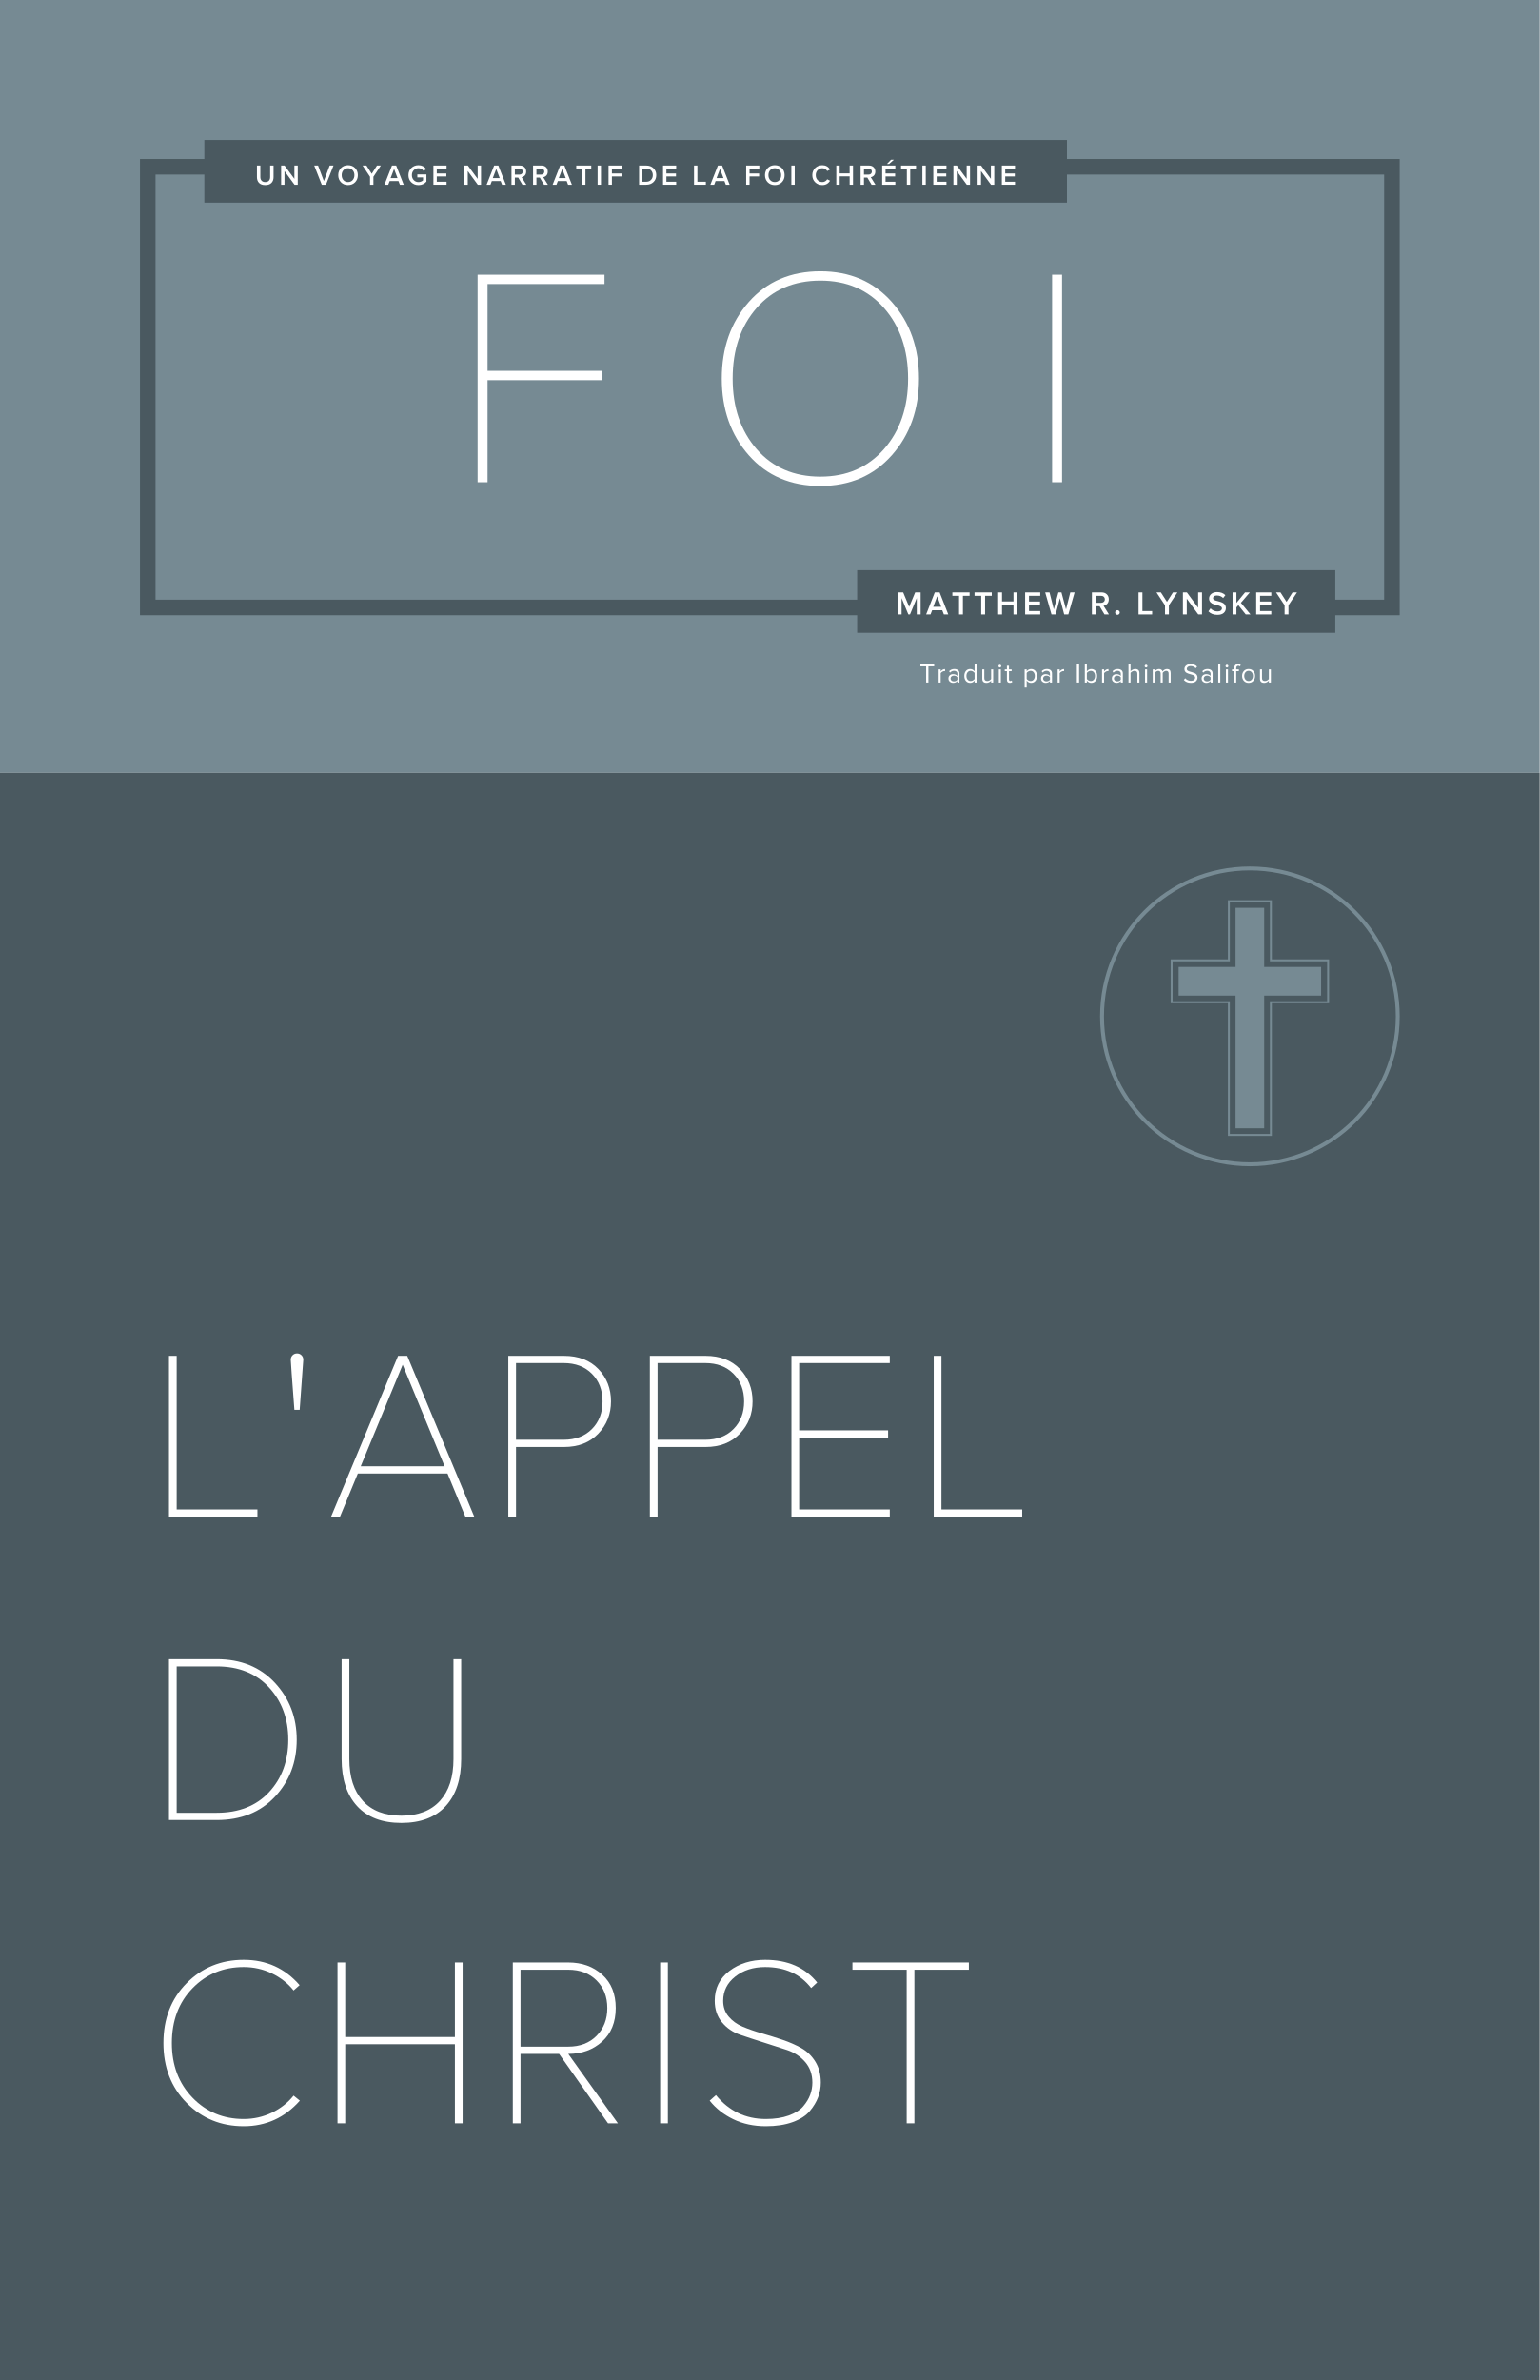
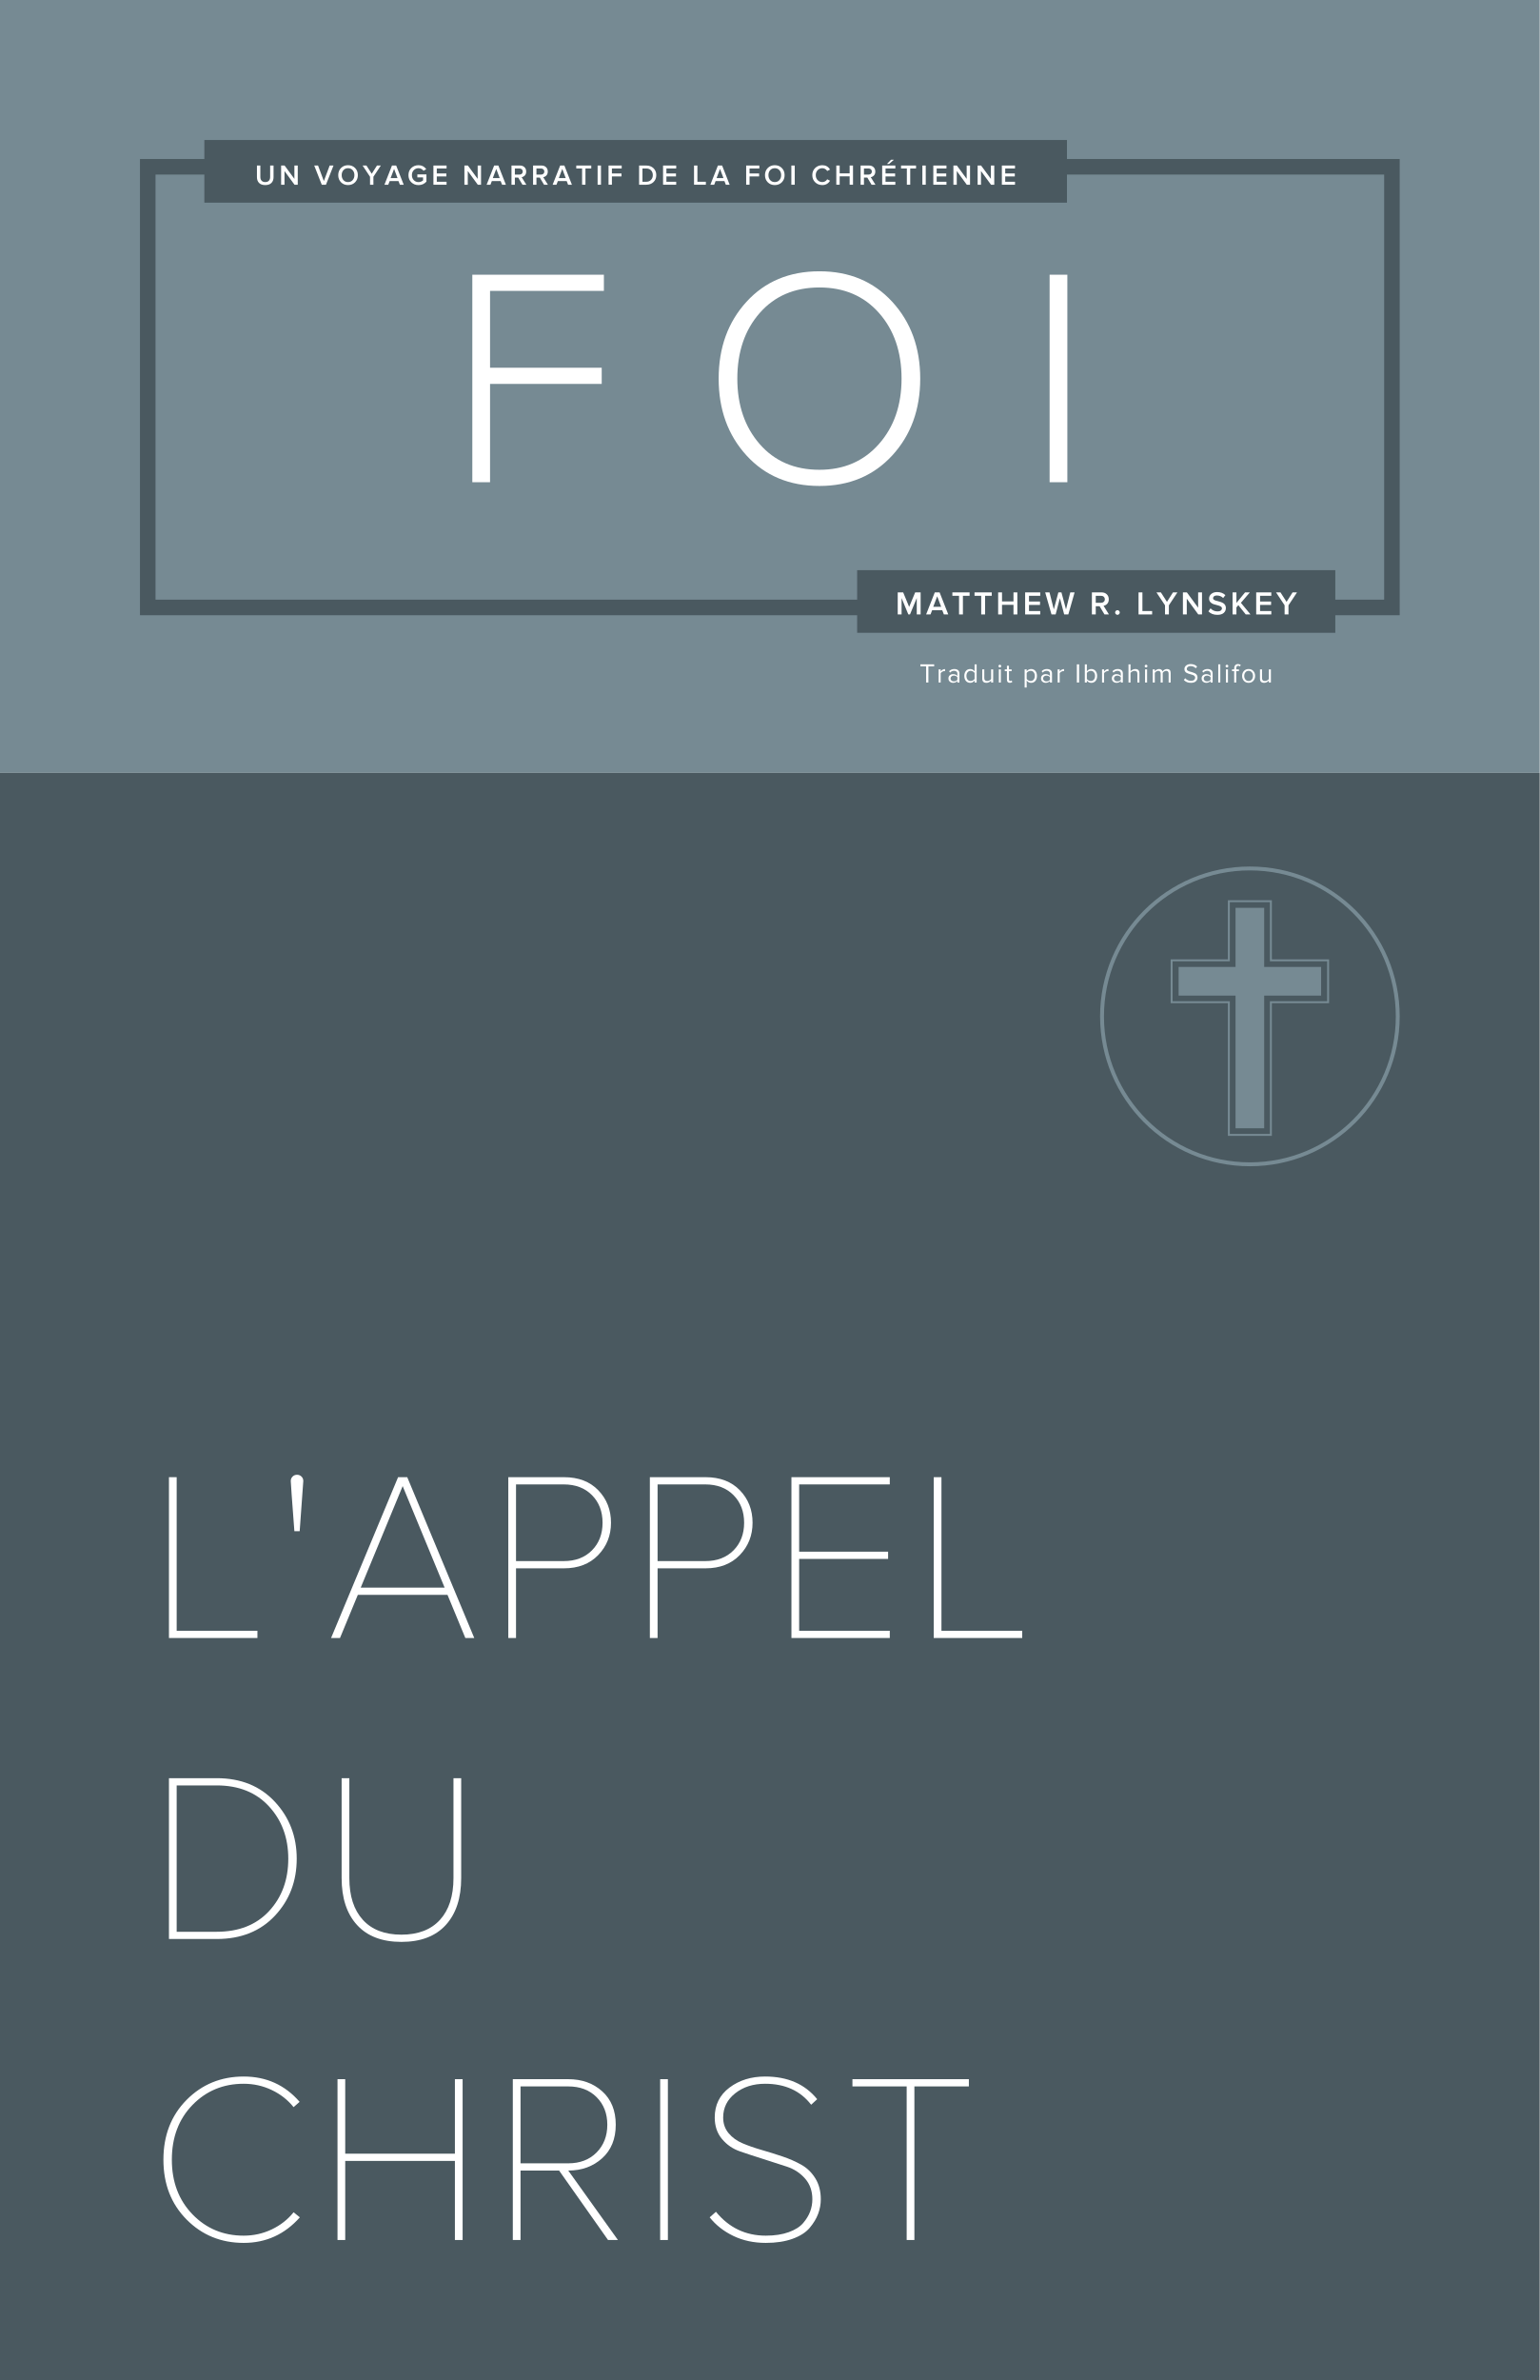
<svg xmlns="http://www.w3.org/2000/svg" id="Layer_1" data-name="Layer 1" viewBox="0 0 396 612">
  <defs>
    <clipPath id="clippath">
      <rect width="396" height="612" style="fill: none;" />
    </clipPath>
  </defs>
  <rect width="396" height="198.72" style="fill: #768a93;" />
  <rect y="198.72" width="396" height="413.28" style="fill: #4a5960;" />
  <rect x="38" y="42.89" width="320" height="113.31" style="fill: none; stroke: #4a5960; stroke-width: 4px;" />
  <rect x="52.56" y="36" width="221.86" height="16.11" style="fill: #4a5960;" />
  <path transform="translate(65.56,47.50) scale(0.0074,-0.0074)" d="M360 -12Q218 -12 144.5 62.0Q71 136 71 263V667H189V267Q189 186 233.5 139.0Q278 92 360.0 92.0Q442 92 486.0 139.0Q530 186 530 267V667H648V264Q648 136 574.5 62.0Q501 -12 360 -12Z" fill="#fff" />
  <path transform="translate(71.78,47.50) scale(0.0074,-0.0074)" d="M649 0H536L188 476V0H71V667H191L532 204V667H649Z" fill="#fff" />
  <path transform="translate(80.81,47.50) scale(0.0074,-0.0074)" d="M409 0H263L1 667H134L336 127L538 667H671Z" fill="#fff" />
  <path transform="translate(86.69,47.50) scale(0.0074,-0.0074)" d="M627.0 85.5Q531 -12 382.0 -12.0Q233 -12 137.0 85.5Q41 183 41.0 333.0Q41 483 137.0 580.5Q233 678 382.0 678.0Q531 678 627.0 580.5Q723 483 723.0 333.0Q723 183 627.0 85.5ZM382 92Q481 92 542.0 160.5Q603 229 603 333Q603 438 542.0 506.0Q481 574 382 574Q282 574 221.5 506.0Q161 438 161.0 333.0Q161 228 221.5 160.0Q282 92 382 92Z" fill="#fff" />
  <path transform="translate(93.25,47.50) scale(0.0074,-0.0074)" d="M377 0H260V277L1 667H135L319 381L501 667H635L377 277Z" fill="#fff" />
  <path transform="translate(98.87,47.50) scale(0.0074,-0.0074)" d="M671 0H538L489 128H183L134 0H1L263 667H409ZM456 231 336 549 216 231Z" fill="#fff" />
  <path transform="translate(104.75,47.50) scale(0.0074,-0.0074)" d="M391 -13Q243 -13 142.0 83.0Q41 179 41.0 333.0Q41 487 142.0 582.5Q243 678 391 678Q563 678 660 539L564 485Q536 524 490.5 549.0Q445 574 391 574Q292 574 226.5 506.0Q161 438 161.0 333.0Q161 228 226.5 159.5Q292 91 391 91Q438 91 480.5 109.0Q523 127 549 151V255H350V358H666V108Q557 -13 391 -13Z" fill="#fff" />
  <path transform="translate(110.95,47.50) scale(0.0074,-0.0074)" d="M528 0H71V667H528V564H188V391H521V288H188V103H528Z" fill="#fff" />
  <path transform="translate(118.92,47.50) scale(0.0074,-0.0074)" d="M649 0H536L188 476V0H71V667H191L532 204V667H649Z" fill="#fff" />
  <path transform="translate(125.15,47.50) scale(0.0074,-0.0074)" d="M671 0H538L489 128H183L134 0H1L263 667H409ZM456 231 336 549 216 231Z" fill="#fff" />
  <path transform="translate(131.03,47.50) scale(0.0074,-0.0074)" d="M587 0H452L304 249H188V0H71V667H364Q462 667 522.0 609.0Q582 551 582 458Q582 374 536.0 323.5Q490 273 424 262ZM348 352Q398 352 430.0 381.0Q462 410 462.0 458.0Q462 506 430.0 535.0Q398 564 348 564H188V352Z" fill="#fff" />
  <path transform="translate(136.58,47.50) scale(0.0074,-0.0074)" d="M587 0H452L304 249H188V0H71V667H364Q462 667 522.0 609.0Q582 551 582 458Q582 374 536.0 323.5Q490 273 424 262ZM348 352Q398 352 430.0 381.0Q462 410 462.0 458.0Q462 506 430.0 535.0Q398 564 348 564H188V352Z" fill="#fff" />
  <path transform="translate(142.13,47.50) scale(0.0074,-0.0074)" d="M671 0H538L489 128H183L134 0H1L263 667H409ZM456 231 336 549 216 231Z" fill="#fff" />
  <path transform="translate(148.01,47.50) scale(0.0074,-0.0074)" d="M347 0H230V564H28V667H549V564H347Z" fill="#fff" />
  <path transform="translate(153.18,47.50) scale(0.0074,-0.0074)" d="M188 0H71V667H188Z" fill="#fff" />
  <path transform="translate(155.99,47.50) scale(0.0074,-0.0074)" d="M188 0H71V667H528V564H188V391H521V288H188Z" fill="#fff" />
  <path transform="translate(163.85,47.50) scale(0.0074,-0.0074)" d="M319 0H71V667H319Q474 667 571.0 574.0Q668 481 668 333Q668 186 571.5 93.0Q475 0 319 0ZM319 103Q424 103 486.0 169.0Q548 235 548 333Q548 434 487.5 499.0Q427 564 319 564H188V103Z" fill="#fff" />
  <path transform="translate(170.01,47.50) scale(0.0074,-0.0074)" d="M528 0H71V667H528V564H188V391H521V288H188V103H528Z" fill="#fff" />
  <path transform="translate(177.98,47.50) scale(0.0074,-0.0074)" d="M482 0H71V667H188V103H482Z" fill="#fff" />
  <path transform="translate(182.70,47.50) scale(0.0074,-0.0074)" d="M671 0H538L489 128H183L134 0H1L263 667H409ZM456 231 336 549 216 231Z" fill="#fff" />
  <path transform="translate(191.39,47.50) scale(0.0074,-0.0074)" d="M188 0H71V667H528V564H188V391H521V288H188Z" fill="#fff" />
  <path transform="translate(196.45,47.50) scale(0.0074,-0.0074)" d="M627.0 85.5Q531 -12 382.0 -12.0Q233 -12 137.0 85.5Q41 183 41.0 333.0Q41 483 137.0 580.5Q233 678 382.0 678.0Q531 678 627.0 580.5Q723 483 723.0 333.0Q723 183 627.0 85.5ZM382 92Q481 92 542.0 160.5Q603 229 603 333Q603 438 542.0 506.0Q481 574 382 574Q282 574 221.5 506.0Q161 438 161.0 333.0Q161 228 221.5 160.0Q282 92 382 92Z" fill="#fff" />
  <path transform="translate(203.01,47.50) scale(0.0074,-0.0074)" d="M188 0H71V667H188Z" fill="#fff" />
  <path transform="translate(208.62,47.50) scale(0.0074,-0.0074)" d="M391 -12Q241 -12 141.0 84.5Q41 181 41.0 333.0Q41 485 141.0 581.5Q241 678 391 678Q565 678 659 528L559 477Q534 520 488.5 547.0Q443 574 391 574Q292 574 226.5 506.0Q161 438 161.0 333.0Q161 228 226.5 160.0Q292 92 391 92Q444 92 489.0 119.0Q534 146 559 189L659 138Q563 -12 391 -12Z" fill="#fff" />
  <path transform="translate(214.57,47.50) scale(0.0074,-0.0074)" d="M652 0H535V291H188V0H71V667H188V394H535V667H652Z" fill="#fff" />
  <path transform="translate(220.82,47.50) scale(0.0074,-0.0074)" d="M587 0H452L304 249H188V0H71V667H364Q462 667 522.0 609.0Q582 551 582 458Q582 374 536.0 323.5Q490 273 424 262ZM348 352Q398 352 430.0 381.0Q462 410 462.0 458.0Q462 506 430.0 535.0Q398 564 348 564H188V352Z" fill="#fff" />
  <path transform="translate(226.37,47.50) scale(0.0074,-0.0074)" d="M478 867 313 723H238L378 867ZM528 0H71V667H528V564H188V391H521V288H188V103H528Z" fill="#fff" />
  <path transform="translate(231.54,47.50) scale(0.0074,-0.0074)" d="M347 0H230V564H28V667H549V564H347Z" fill="#fff" />
  <path transform="translate(236.71,47.50) scale(0.0074,-0.0074)" d="M188 0H71V667H188Z" fill="#fff" />
  <path transform="translate(239.52,47.50) scale(0.0074,-0.0074)" d="M528 0H71V667H528V564H188V391H521V288H188V103H528Z" fill="#fff" />
  <path transform="translate(244.69,47.50) scale(0.0074,-0.0074)" d="M649 0H536L188 476V0H71V667H191L532 204V667H649Z" fill="#fff" />
  <path transform="translate(250.92,47.50) scale(0.0074,-0.0074)" d="M649 0H536L188 476V0H71V667H191L532 204V667H649Z" fill="#fff" />
  <path transform="translate(257.15,47.50) scale(0.0074,-0.0074)" d="M528 0H71V667H528V564H188V391H521V288H188V103H528Z" fill="#fff" />
-   <path transform="translate(115.80,124.00) scale(0.08,-0.08)" d="M120 0H88V667H496V637H120V358H489V328H120Z" fill="#fff" />
-   <path transform="translate(180.44,124.00) scale(0.08,-0.08)" d="M382 -12Q239 -12 152.0 86.5Q65 185 65.0 333.0Q65 481 152.0 579.5Q239 678 382 678Q524 678 611.5 579.5Q699 481 699.0 333.0Q699 185 611.5 86.5Q524 -12 382 -12ZM382 18Q509 18 586.5 106.5Q664 195 664 333Q664 472 586.5 560.0Q509 648 382 648Q254 648 177.0 560.0Q100 472 100 333Q100 195 177.0 106.5Q254 18 382 18Z" fill="#fff" />
-   <path transform="translate(263.56,124.00) scale(0.08,-0.08)" d="M120 0H88V667H120Z" fill="#fff" />
+   <path transform="translate(114.84,124.00) scale(0.08,-0.08)" d="M140 0H83V667H506V615H140V368H499V316H140Z" fill="#fff" />
+   <path transform="translate(180.20,124.00) scale(0.08,-0.08)" d="M382 -12Q237 -12 147.5 86.0Q58 184 58.0 333.0Q58 482 147.5 580.0Q237 678 382 678Q526 678 616.0 580.0Q706 482 706.0 333.0Q706 184 616.0 86.0Q526 -12 382 -12ZM382 40Q500 40 573.0 122.5Q646 205 646 333Q646 462 573.5 544.0Q501 626 382 626Q262 626 190.0 544.0Q118 462 118 333Q118 205 190.0 122.5Q262 40 382 40Z" fill="#fff" />
+   <path transform="translate(263.32,124.00) scale(0.08,-0.08)" d="M140 0H83V667H140Z" fill="#fff" />
  <rect x="220.46" y="146.61" width="122.98" height="16.11" style="fill: #4a5960;" />
  <path transform="translate(230.29,158.00) scale(0.0085,-0.0085)" d="M764 0H647V495L442 0H392L188 495V0H71V667H236L417 228L599 667H764Z" fill="#fff" />
  <path transform="translate(238.19,158.00) scale(0.0085,-0.0085)" d="M671 0H538L489 128H183L134 0H1L263 667H409ZM456 231 336 549 216 231Z" fill="#fff" />
  <path transform="translate(244.71,158.00) scale(0.0085,-0.0085)" d="M347 0H230V564H28V667H549V564H347Z" fill="#fff" />
  <path transform="translate(250.41,158.00) scale(0.0085,-0.0085)" d="M347 0H230V564H28V667H549V564H347Z" fill="#fff" />
  <path transform="translate(256.12,158.00) scale(0.0085,-0.0085)" d="M652 0H535V291H188V0H71V667H188V394H535V667H652Z" fill="#fff" />
  <path transform="translate(263.06,158.00) scale(0.0085,-0.0085)" d="M528 0H71V667H528V564H188V391H521V288H188V103H528Z" fill="#fff" />
  <path transform="translate(268.77,158.00) scale(0.0085,-0.0085)" d="M706 0H581L451 492L322 0H197L6 667H137L267 153L405 667H498L636 153L765 667H896Z" fill="#fff" />
  <path transform="translate(280.23,158.00) scale(0.0085,-0.0085)" d="M587 0H452L304 249H188V0H71V667H364Q462 667 522.0 609.0Q582 551 582 458Q582 374 536.0 323.5Q490 273 424 262ZM348 352Q398 352 430.0 381.0Q462 410 462.0 458.0Q462 506 430.0 535.0Q398 564 348 564H188V352Z" fill="#fff" />
  <path transform="translate(286.37,158.00) scale(0.0085,-0.0085)" d="M171.0 9.5Q150 -11 122.0 -11.0Q94 -11 73.0 9.5Q52 30 52.0 59.0Q52 88 73.0 108.5Q94 129 122.0 129.0Q150 129 171.0 108.5Q192 88 192.0 59.0Q192 30 171.0 9.5Z" fill="#fff" />
  <path transform="translate(292.23,158.00) scale(0.0085,-0.0085)" d="M482 0H71V667H188V103H482Z" fill="#fff" />
  <path transform="translate(297.43,158.00) scale(0.0085,-0.0085)" d="M377 0H260V277L1 667H135L319 381L501 667H635L377 277Z" fill="#fff" />
  <path transform="translate(303.64,158.00) scale(0.0085,-0.0085)" d="M649 0H536L188 476V0H71V667H191L532 204V667H649Z" fill="#fff" />
  <path transform="translate(310.56,158.00) scale(0.0085,-0.0085)" d="M299 -12Q127 -12 28 94L93 184Q179 92 304 92Q371 92 404.5 119.0Q438 146 438 183Q438 221 398.0 243.5Q358 266 301.0 279.0Q244 292 186.5 310.0Q129 328 89.0 371.0Q49 414 49 482Q49 566 116.5 621.5Q184 677 292 677Q446 677 542 584L475 497Q399 573 282 573Q230 573 199.5 550.5Q169 528 169 490Q169 465 190.5 448.0Q212 431 246.0 420.5Q280 410 321.5 400.0Q363 390 404.5 375.5Q446 361 480.0 340.0Q514 319 535.5 282.0Q557 245 557 194Q557 104 492.0 46.0Q427 -12 299 -12Z" fill="#fff" />
  <path transform="translate(316.41,158.00) scale(0.0085,-0.0085)" d="M614 0H470L246 281L188 213V0H71V667H188V349L449 667H594L323 352Z" fill="#fff" />
  <path transform="translate(322.49,158.00) scale(0.0085,-0.0085)" d="M528 0H71V667H528V564H188V391H521V288H188V103H528Z" fill="#fff" />
  <path transform="translate(328.19,158.00) scale(0.0085,-0.0085)" d="M377 0H260V277L1 667H135L319 381L501 667H635L377 277Z" fill="#fff" />
  <path transform="translate(236.50,175.50) scale(0.007,-0.007)" d="M326 0H243V593H32V667H538V593H326Z" fill="#fff" />
  <path transform="translate(240.89,175.50) scale(0.007,-0.007)" d="M150 0H75V483H150V405Q217 493 311 493V416Q297 419 281 419Q247 419 207.0 395.0Q167 371 150 342Z" fill="#fff" />
  <path transform="translate(243.60,175.50) scale(0.007,-0.007)" d="M452 0H377V55Q316 -12 217 -12Q150 -12 99.0 31.0Q48 74 48 148Q48 224 98.5 265.5Q149 307 217 307Q320 307 377 241V328Q377 376 343.0 403.0Q309 430 255 430Q170 430 107 363L72 415Q149 495 265 495Q348 495 400.0 455.0Q452 415 452 332ZM244 42Q334 42 377 102V193Q334 253 244 253Q192 253 158.5 223.5Q125 194 125 147Q125 101 158.5 71.5Q192 42 244 42Z" fill="#fff" />
  <path transform="translate(247.69,175.50) scale(0.007,-0.007)" d="M500 0H425V72Q363 -12 262 -12Q166 -12 106.5 56.5Q47 125 47 241Q47 356 106.5 425.5Q166 495 262 495Q362 495 425 410V667H500ZM280 55Q324 55 364.0 77.0Q404 99 425 131V350Q404 383 363.5 405.5Q323 428 280 428Q209 428 167.0 375.5Q125 323 125.0 241.0Q125 159 167.0 107.0Q209 55 280 55Z" fill="#fff" />
  <path transform="translate(252.11,175.50) scale(0.007,-0.007)" d="M476 0H401V68Q371 34 325.5 11.0Q280 -12 229 -12Q75 -12 75 142V483H150V165Q150 105 177.5 80.0Q205 55 258 55Q300 55 339.5 76.0Q379 97 401 128V483H476Z" fill="#fff" />
  <path transform="translate(256.37,175.50) scale(0.007,-0.007)" d="M112 552Q92 552 77.0 566.5Q62 581 62.0 602.0Q62 623 77.0 638.0Q92 653 112 653Q133 653 148.0 638.0Q163 623 163.0 602.0Q163 581 148.0 566.5Q133 552 112 552ZM150 0H75V483H150Z" fill="#fff" />
  <path transform="translate(258.35,175.50) scale(0.007,-0.007)" d="M197 -12Q144 -12 117.0 17.0Q90 46 90 101V417H10V483H90V615H165V483H263V417H165V117Q165 89 177.5 72.0Q190 55 214 55Q247 55 265 75L287 19Q254 -12 197 -12Z" fill="#fff" />
  <path transform="translate(263.01,175.50) scale(0.007,-0.007)" d="M313 -12Q211 -12 150 73V-184H75V483H150V411Q177 449 220.0 472.0Q263 495 313 495Q409 495 468.5 426.5Q528 358 528.0 242.0Q528 126 468.5 57.0Q409 -12 313 -12ZM294 55Q365 55 407.0 107.5Q449 160 449.0 242.0Q449 324 407.0 376.0Q365 428 294 428Q251 428 210.5 405.5Q170 383 150 351V133Q170 100 210.5 77.5Q251 55 294 55Z" fill="#fff" />
  <path transform="translate(267.41,175.50) scale(0.007,-0.007)" d="M452 0H377V55Q316 -12 217 -12Q150 -12 99.0 31.0Q48 74 48 148Q48 224 98.5 265.5Q149 307 217 307Q320 307 377 241V328Q377 376 343.0 403.0Q309 430 255 430Q170 430 107 363L72 415Q149 495 265 495Q348 495 400.0 455.0Q452 415 452 332ZM244 42Q334 42 377 102V193Q334 253 244 253Q192 253 158.5 223.5Q125 194 125 147Q125 101 158.5 71.5Q192 42 244 42Z" fill="#fff" />
  <path transform="translate(271.50,175.50) scale(0.007,-0.007)" d="M150 0H75V483H150V405Q217 493 311 493V416Q297 419 281 419Q247 419 207.0 395.0Q167 371 150 342Z" fill="#fff" />
  <path transform="translate(276.42,175.50) scale(0.007,-0.007)" d="M161 0H78V667H161Z" fill="#fff" />
  <path transform="translate(278.49,175.50) scale(0.007,-0.007)" d="M150 131Q170 99 210.5 77.0Q251 55 294 55Q366 55 408.0 107.0Q450 159 450.0 241.0Q450 323 408.0 375.5Q366 428 294 428Q251 428 210.5 405.5Q170 383 150 350ZM150 0H75V667H150V410Q213 495 313 495Q408 495 468.0 425.5Q528 356 528 241Q528 125 468.5 56.5Q409 -12 313 -12Q212 -12 150 72Z" fill="#fff" />
  <path transform="translate(282.92,175.50) scale(0.007,-0.007)" d="M150 0H75V483H150V405Q217 493 311 493V416Q297 419 281 419Q247 419 207.0 395.0Q167 371 150 342Z" fill="#fff" />
  <path transform="translate(285.63,175.50) scale(0.007,-0.007)" d="M452 0H377V55Q316 -12 217 -12Q150 -12 99.0 31.0Q48 74 48 148Q48 224 98.5 265.5Q149 307 217 307Q320 307 377 241V328Q377 376 343.0 403.0Q309 430 255 430Q170 430 107 363L72 415Q149 495 265 495Q348 495 400.0 455.0Q452 415 452 332ZM244 42Q334 42 377 102V193Q334 253 244 253Q192 253 158.5 223.5Q125 194 125 147Q125 101 158.5 71.5Q192 42 244 42Z" fill="#fff" />
  <path transform="translate(289.72,175.50) scale(0.007,-0.007)" d="M477 0H402V318Q402 378 374.0 403.0Q346 428 293 428Q252 428 212.5 406.0Q173 384 150 353V0H75V667H150V413Q178 446 225.0 470.5Q272 495 323 495Q477 495 477 341Z" fill="#fff" />
  <path transform="translate(293.98,175.50) scale(0.007,-0.007)" d="M112 552Q92 552 77.0 566.5Q62 581 62.0 602.0Q62 623 77.0 638.0Q92 653 112 653Q133 653 148.0 638.0Q163 623 163.0 602.0Q163 581 148.0 566.5Q133 552 112 552ZM150 0H75V483H150Z" fill="#fff" />
  <path transform="translate(295.96,175.50) scale(0.007,-0.007)" d="M733 0H658V328Q658 428 569 428Q533 428 497.0 406.0Q461 384 441 354V0H366V328Q366 428 277 428Q242 428 206.5 406.0Q171 384 150 353V0H75V483H150V413Q168 441 213.0 468.0Q258 495 306 495Q359 495 392.0 470.0Q425 445 436 405Q458 441 503.0 468.0Q548 495 598 495Q733 495 733 349Z" fill="#fff" />
  <path transform="translate(304.22,175.50) scale(0.007,-0.007)" d="M294 -12Q132 -12 38 94L87 157Q172 62 297 62Q378 62 416.0 96.5Q454 131 454 177Q454 212 432.0 236.0Q410 260 375.5 273.5Q341 287 298.5 298.0Q256 309 214.0 322.5Q172 336 137.5 355.0Q103 374 81.0 409.0Q59 444 59 492Q59 574 124.0 625.5Q189 677 288 677Q437 677 525 584L475 523Q402 603 282 603Q222 603 183.5 573.5Q145 544 145 497Q145 462 174.5 439.0Q204 416 247.5 405.0Q291 394 342.5 377.5Q394 361 437.5 342.5Q481 324 510.5 283.0Q540 242 540 184Q540 102 479.5 45.0Q419 -12 294 -12Z" fill="#fff" />
  <path transform="translate(308.72,175.50) scale(0.007,-0.007)" d="M452 0H377V55Q316 -12 217 -12Q150 -12 99.0 31.0Q48 74 48 148Q48 224 98.5 265.5Q149 307 217 307Q320 307 377 241V328Q377 376 343.0 403.0Q309 430 255 430Q170 430 107 363L72 415Q149 495 265 495Q348 495 400.0 455.0Q452 415 452 332ZM244 42Q334 42 377 102V193Q334 253 244 253Q192 253 158.5 223.5Q125 194 125 147Q125 101 158.5 71.5Q192 42 244 42Z" fill="#fff" />
  <path transform="translate(312.81,175.50) scale(0.007,-0.007)" d="M150 0H75V667H150Z" fill="#fff" />
  <path transform="translate(314.78,175.50) scale(0.007,-0.007)" d="M112 552Q92 552 77.0 566.5Q62 581 62.0 602.0Q62 623 77.0 638.0Q92 653 112 653Q133 653 148.0 638.0Q163 623 163.0 602.0Q163 581 148.0 566.5Q133 552 112 552ZM150 0H75V483H150Z" fill="#fff" />
  <path transform="translate(316.76,175.50) scale(0.007,-0.007)" d="M171 0H96V417H16V483H96V520Q96 594 133.5 635.5Q171 677 236 677Q298 677 338 640L307 591Q280 615 247 615Q210 615 190.5 590.5Q171 566 171 520V483H269V417H171Z" fill="#fff" />
  <path transform="translate(319.14,175.50) scale(0.007,-0.007)" d="M459.5 61.0Q394 -12 286.0 -12.0Q178 -12 112.5 61.0Q47 134 47.0 242.0Q47 350 112.5 422.5Q178 495 286.0 495.0Q394 495 459.5 422.5Q525 350 525.0 242.0Q525 134 459.5 61.0ZM125 242Q125 164 168.5 109.5Q212 55 286.0 55.0Q360 55 403.0 109.5Q446 164 446.0 242.0Q446 320 403.0 374.0Q360 428 286.0 428.0Q212 428 168.5 373.5Q125 319 125 242Z" fill="#fff" />
  <path transform="translate(323.54,175.50) scale(0.007,-0.007)" d="M476 0H401V68Q371 34 325.5 11.0Q280 -12 229 -12Q75 -12 75 142V483H150V165Q150 105 177.5 80.0Q205 55 258 55Q300 55 339.5 76.0Q379 97 401 128V483H476Z" fill="#fff" />
  <g style="clip-path: url(#clippath);">
    <path d="M321.47,299.39c21.01,0,38.03-17.03,38.03-38.03s-17.03-38.04-38.03-38.04-38.03,17.03-38.03,38.04,17.03,38.03,38.03,38.03Z" style="fill: none; stroke: #768a93;" />
  </g>
  <polygon points="339.79 248.64 325.15 248.64 325.15 233.44 317.78 233.44 317.78 248.64 303.14 248.64 303.14 256.01 317.78 256.01 317.78 290.13 325.15 290.13 325.15 256.01 339.79 256.01 339.79 248.64" style="fill: #768a93;" />
  <polygon points="341.59 246.94 326.87 246.94 326.87 231.74 316.06 231.74 316.06 246.94 301.34 246.94 301.34 257.71 316.06 257.71 316.06 291.83 326.87 291.83 326.87 257.71 341.59 257.71 341.59 246.94" style="fill: none; stroke: #768a93; stroke-miterlimit: 10; stroke-width: .5px;" />
-   <path transform="translate(38.00,390.00) scale(0.062,-0.062)" d="M455 0H88V667H120V30H455Z" fill="#fff" />
-   <path transform="translate(70.94,390.00) scale(0.062,-0.062)" d="M99 443H77Q62 640 62.0 651.0Q62 662 69.5 669.5Q77 677 88.0 677.0Q99 677 106.5 669.5Q114 662 114 651Z" fill="#fff" />
-   <path transform="translate(83.85,390.00) scale(0.062,-0.062)" d="M615 0H578L504 179H132L58 0H21L299 667H337ZM492 209 318 630 144 209Z" fill="#fff" />
-   <path transform="translate(125.28,390.00) scale(0.062,-0.062)" d="M120 0H88V667H319Q409 667 461.5 612.5Q514 558 514 478Q514 399 461.0 344.0Q408 289 319 289H120ZM318 319Q391 319 435.0 363.5Q479 408 479.0 478.0Q479 548 435.0 592.5Q391 637 318 637H120V319Z" fill="#fff" />
-   <path transform="translate(161.69,390.00) scale(0.062,-0.062)" d="M120 0H88V667H319Q409 667 461.5 612.5Q514 558 514 478Q514 399 461.0 344.0Q408 289 319 289H120ZM318 319Q391 319 435.0 363.5Q479 408 479.0 478.0Q479 548 435.0 592.5Q391 637 318 637H120V319Z" fill="#fff" />
-   <path transform="translate(198.10,390.00) scale(0.062,-0.062)" d="M496 0H88V667H496V637H120V358H489V328H120V30H496Z" fill="#fff" />
-   <path transform="translate(234.70,390.00) scale(0.062,-0.062)" d="M455 0H88V667H120V30H455Z" fill="#fff" />
-   <path transform="translate(38.00,468.00) scale(0.062,-0.062)" d="M286 0H88V667H286Q436 667 527.0 569.5Q618 472 618 333Q618 193 527.5 96.5Q437 0 286 0ZM286 30Q424 30 503.5 116.0Q583 202 583 333Q583 463 503.0 550.0Q423 637 286 637H120V30Z" fill="#fff" />
-   <path transform="translate(82.41,468.00) scale(0.062,-0.062)" d="M88 253V667H120V253Q120 141 176.0 79.5Q232 18 336.0 18.0Q440 18 496.0 79.5Q552 141 552 253V667H584V253Q584 128 520.0 58.0Q456 -12 336.0 -12.0Q216 -12 152.0 58.0Q88 128 88 253Z" fill="#fff" />
-   <path transform="translate(38.00,546.00) scale(0.062,-0.062)" d="M398 -12Q257 -12 161.0 85.0Q65 182 65.0 333.0Q65 484 161.0 581.0Q257 678 398.0 678.0Q539 678 630 573L605 551Q569 596 514.5 622.0Q460 648 398 648Q271 648 185.5 560.0Q100 472 100 333Q100 195 185.5 106.5Q271 18 398 18Q460 18 514.5 44.0Q569 70 605 115L631 94Q537 -12 398 -12Z" fill="#fff" />
-   <path transform="translate(81.35,546.00) scale(0.062,-0.062)" d="M607 0H575V328H120V0H88V667H120V358H575V667H607Z" fill="#fff" />
-   <path transform="translate(126.44,546.00) scale(0.062,-0.062)" d="M524 0H483L280 288H120V0H88V667H318Q403 667 459.0 616.5Q515 566 515.0 478.0Q515 390 458.5 339.0Q402 288 318 288ZM318 318Q391 318 435.5 363.0Q480 408 480.0 478.0Q480 548 435.5 592.5Q391 637 318 637H120V318Z" fill="#fff" />
-   <path transform="translate(164.34,546.00) scale(0.062,-0.062)" d="M120 0H88V667H120Z" fill="#fff" />
-   <path transform="translate(179.24,546.00) scale(0.062,-0.062)" d="M286 -12Q211 -12 151.0 17.0Q91 46 53 94L79 117Q160 18 286 18Q341 18 381.0 32.5Q421 47 441.0 70.5Q461 94 470.0 118.5Q479 143 479 169Q479 220 449.0 254.5Q419 289 374.0 304.0Q329 319 276.5 335.5Q224 352 179.0 367.5Q134 383 104.0 419.0Q74 455 74 508Q74 586 135.0 632.0Q196 678 283 678Q423 678 499 584L474 561Q407 648 283 648Q209 648 159.0 608.5Q109 569 109 508Q109 470 131.5 443.0Q154 416 189.5 401.0Q225 386 268.5 373.5Q312 361 355.0 346.5Q398 332 433.5 312.0Q469 292 491.5 255.5Q514 219 514 169Q514 138 503.0 108.5Q492 79 468.0 50.5Q444 22 397.0 5.0Q350 -12 286 -12Z" fill="#fff" />
-   <path transform="translate(216.89,546.00) scale(0.062,-0.062)" d="M295 0H263V637H38V667H521V637H295Z" fill="#fff" />
+   <path transform="translate(38.00,421.20) scale(0.062,-0.062)" d="M455 0H88V667H120V30H455Z" fill="#fff" />
+   <path transform="translate(70.94,421.20) scale(0.062,-0.062)" d="M99 443H77Q62 640 62.0 651.0Q62 662 69.5 669.5Q77 677 88.0 677.0Q99 677 106.5 669.5Q114 662 114 651Z" fill="#fff" />
+   <path transform="translate(83.85,421.20) scale(0.062,-0.062)" d="M615 0H578L504 179H132L58 0H21L299 667H337ZM492 209 318 630 144 209Z" fill="#fff" />
+   <path transform="translate(125.28,421.20) scale(0.062,-0.062)" d="M120 0H88V667H319Q409 667 461.5 612.5Q514 558 514 478Q514 399 461.0 344.0Q408 289 319 289H120ZM318 319Q391 319 435.0 363.5Q479 408 479.0 478.0Q479 548 435.0 592.5Q391 637 318 637H120V319Z" fill="#fff" />
+   <path transform="translate(161.69,421.20) scale(0.062,-0.062)" d="M120 0H88V667H319Q409 667 461.5 612.5Q514 558 514 478Q514 399 461.0 344.0Q408 289 319 289H120ZM318 319Q391 319 435.0 363.5Q479 408 479.0 478.0Q479 548 435.0 592.5Q391 637 318 637H120V319Z" fill="#fff" />
+   <path transform="translate(198.10,421.20) scale(0.062,-0.062)" d="M496 0H88V667H496V637H120V358H489V328H120V30H496Z" fill="#fff" />
+   <path transform="translate(234.70,421.20) scale(0.062,-0.062)" d="M455 0H88V667H120V30H455Z" fill="#fff" />
+   <path transform="translate(38.00,498.60) scale(0.062,-0.062)" d="M286 0H88V667H286Q436 667 527.0 569.5Q618 472 618 333Q618 193 527.5 96.5Q437 0 286 0ZM286 30Q424 30 503.5 116.0Q583 202 583 333Q583 463 503.0 550.0Q423 637 286 637H120V30Z" fill="#fff" />
+   <path transform="translate(82.41,498.60) scale(0.062,-0.062)" d="M88 253V667H120V253Q120 141 176.0 79.5Q232 18 336.0 18.0Q440 18 496.0 79.5Q552 141 552 253V667H584V253Q584 128 520.0 58.0Q456 -12 336.0 -12.0Q216 -12 152.0 58.0Q88 128 88 253Z" fill="#fff" />
+   <path transform="translate(38.00,576.00) scale(0.062,-0.062)" d="M398 -12Q257 -12 161.0 85.0Q65 182 65.0 333.0Q65 484 161.0 581.0Q257 678 398.0 678.0Q539 678 630 573L605 551Q569 596 514.5 622.0Q460 648 398 648Q271 648 185.5 560.0Q100 472 100 333Q100 195 185.5 106.5Q271 18 398 18Q460 18 514.5 44.0Q569 70 605 115L631 94Q537 -12 398 -12Z" fill="#fff" />
+   <path transform="translate(81.35,576.00) scale(0.062,-0.062)" d="M607 0H575V328H120V0H88V667H120V358H575V667H607Z" fill="#fff" />
+   <path transform="translate(126.44,576.00) scale(0.062,-0.062)" d="M524 0H483L280 288H120V0H88V667H318Q403 667 459.0 616.5Q515 566 515.0 478.0Q515 390 458.5 339.0Q402 288 318 288ZM318 318Q391 318 435.5 363.0Q480 408 480.0 478.0Q480 548 435.5 592.5Q391 637 318 637H120V318Z" fill="#fff" />
+   <path transform="translate(164.34,576.00) scale(0.062,-0.062)" d="M120 0H88V667H120Z" fill="#fff" />
+   <path transform="translate(179.24,576.00) scale(0.062,-0.062)" d="M286 -12Q211 -12 151.0 17.0Q91 46 53 94L79 117Q160 18 286 18Q341 18 381.0 32.5Q421 47 441.0 70.5Q461 94 470.0 118.5Q479 143 479 169Q479 220 449.0 254.5Q419 289 374.0 304.0Q329 319 276.5 335.5Q224 352 179.0 367.5Q134 383 104.0 419.0Q74 455 74 508Q74 586 135.0 632.0Q196 678 283 678Q423 678 499 584L474 561Q407 648 283 648Q209 648 159.0 608.5Q109 569 109 508Q109 470 131.5 443.0Q154 416 189.5 401.0Q225 386 268.5 373.5Q312 361 355.0 346.5Q398 332 433.5 312.0Q469 292 491.5 255.5Q514 219 514 169Q514 138 503.0 108.5Q492 79 468.0 50.5Q444 22 397.0 5.0Q350 -12 286 -12Z" fill="#fff" />
+   <path transform="translate(216.89,576.00) scale(0.062,-0.062)" d="M295 0H263V637H38V667H521V637H295Z" fill="#fff" />
</svg>
